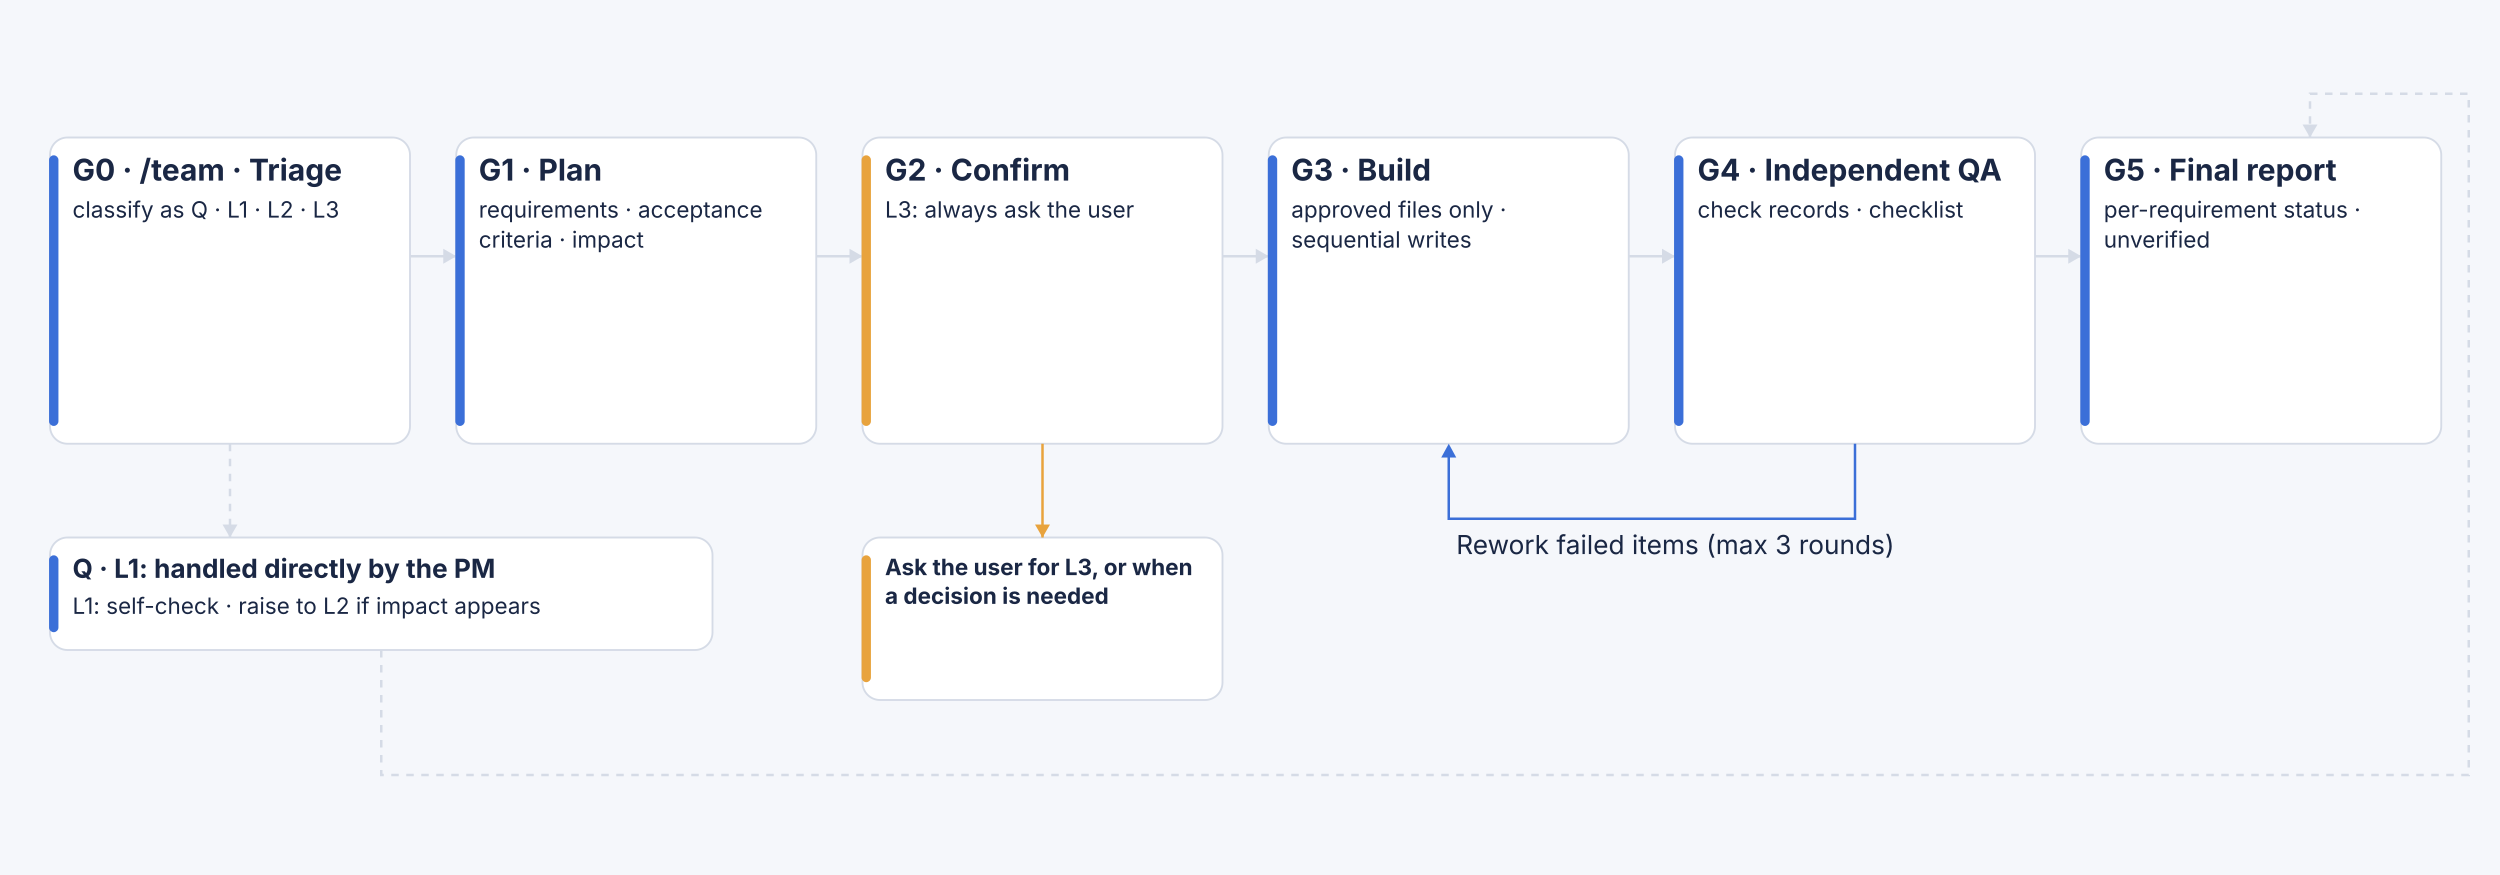
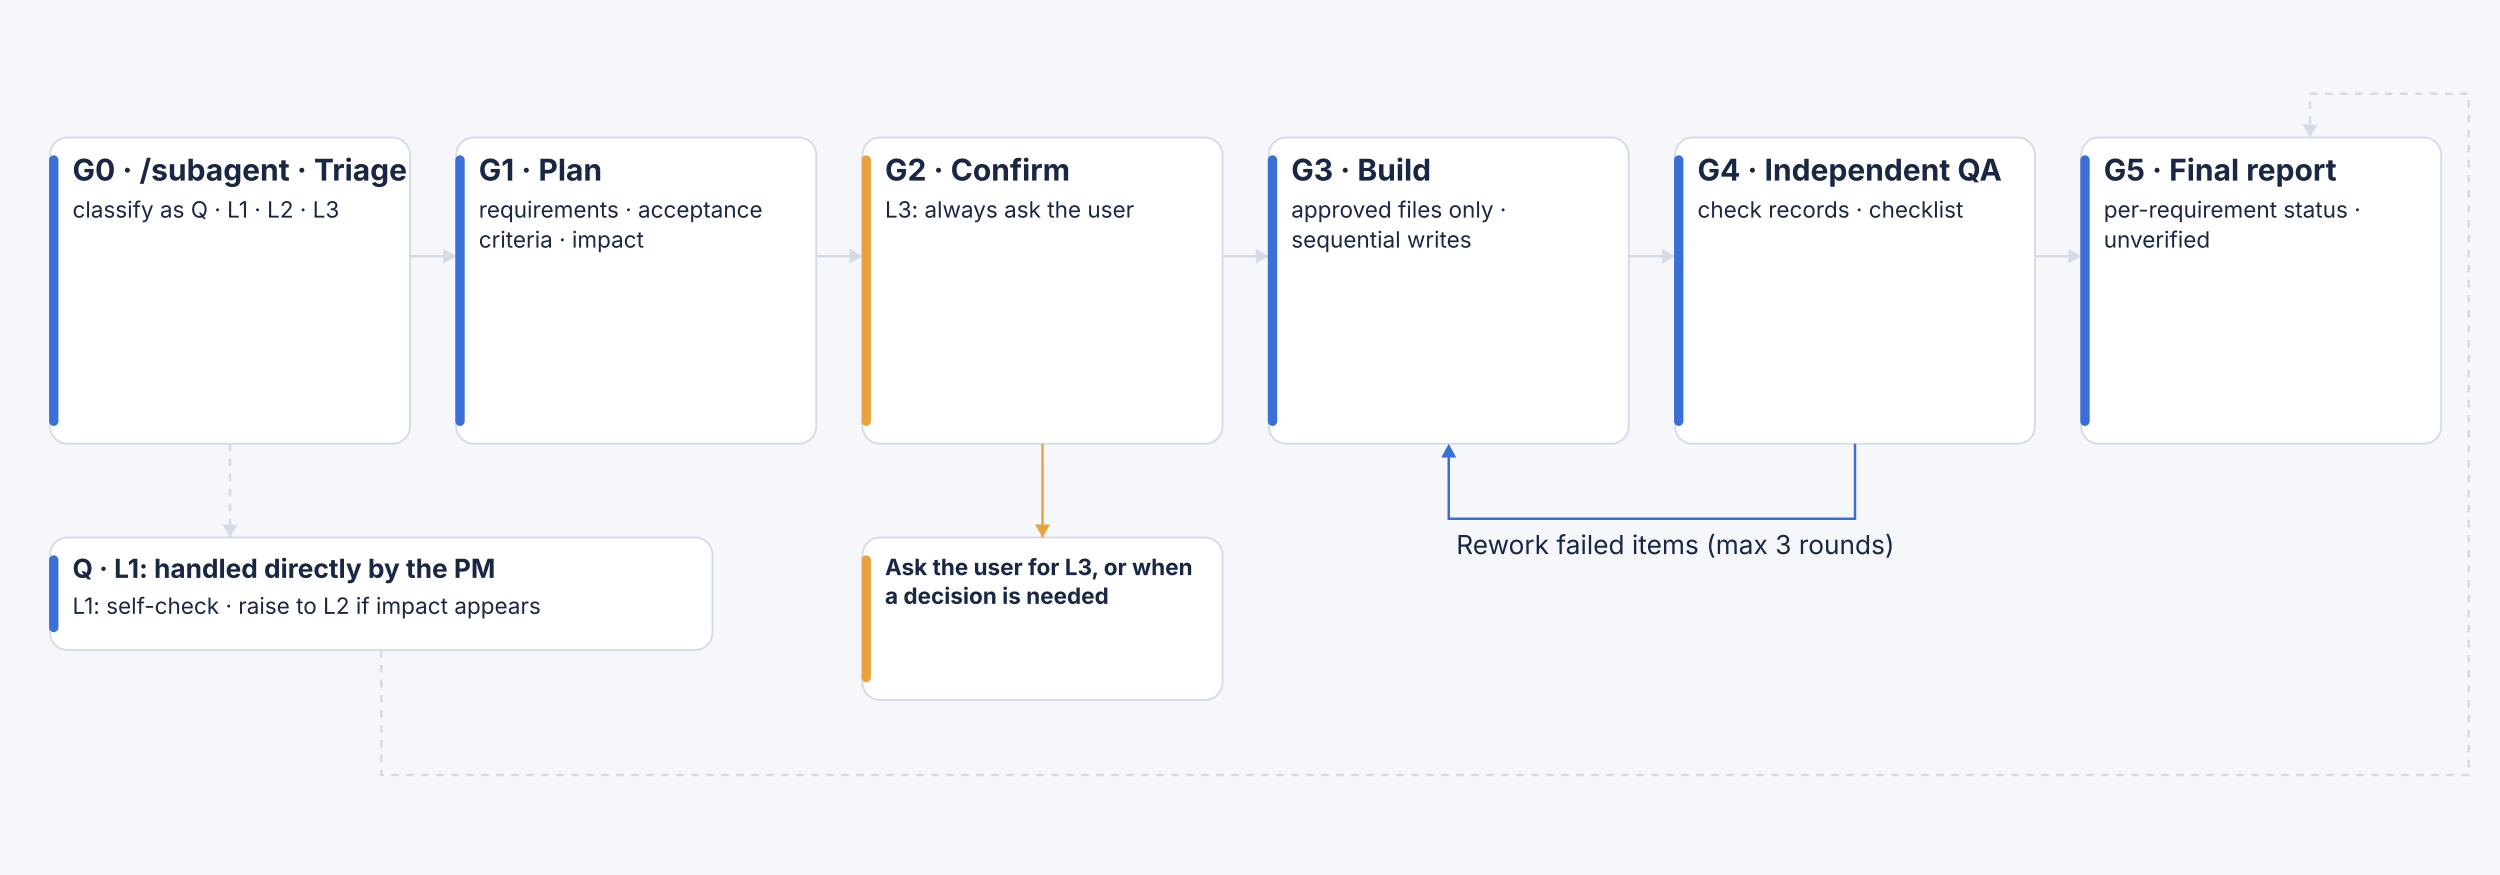
<svg xmlns="http://www.w3.org/2000/svg" width="2000" height="700" viewBox="0 0 2000 700">
  <rect width="2000" height="700" fill="#F5F7FB" />
  <rect x="40" y="110" width="288" height="245" rx="14" fill="white" stroke="#D5DBE6" stroke-width="1.5" />
  <rect x="40" y="125" width="6" height="215" rx="3" fill="#3B6FD8" stroke="#3B6FD8" stroke-width="1.5" />
-   <text x="58" y="127" dominant-baseline="text-before-edge" font-family="Inter, Noto Sans KR, sans-serif" font-size="24" font-weight="700" fill="#1A2744">G0 · /team · Triage</text>
+   <text x="58" y="127" dominant-baseline="text-before-edge" font-family="Inter, Noto Sans KR, sans-serif" font-size="24" font-weight="700" fill="#1A2744">G0 · /subagent · Triage</text>
  <text x="58" y="161" dominant-baseline="text-before-edge" font-family="Inter, Noto Sans KR, sans-serif" font-size="18" font-weight="400" fill="#1A2744">classify as Q · L1 · L2 · L3</text>
  <polyline points="328,205 365,205" fill="none" stroke="#D5DBE6" stroke-width="2" />
  <polygon points="365,205 354.608,211.0 354.608,199.0" fill="#D5DBE6" />
  <rect x="365" y="110" width="288" height="245" rx="14" fill="white" stroke="#D5DBE6" stroke-width="1.5" />
  <rect x="365" y="125" width="6" height="215" rx="3" fill="#3B6FD8" stroke="#3B6FD8" stroke-width="1.5" />
  <text x="383" y="127" dominant-baseline="text-before-edge" font-family="Inter, Noto Sans KR, sans-serif" font-size="24" font-weight="700" fill="#1A2744">G1 · Plan</text>
  <text x="383" y="161" dominant-baseline="text-before-edge" font-family="Inter, Noto Sans KR, sans-serif" font-size="18" font-weight="400" fill="#1A2744">requirements · acceptance</text>
  <text x="383" y="185" dominant-baseline="text-before-edge" font-family="Inter, Noto Sans KR, sans-serif" font-size="18" font-weight="400" fill="#1A2744">criteria · impact</text>
  <polyline points="653,205 690,205" fill="none" stroke="#D5DBE6" stroke-width="2" />
  <polygon points="690,205 679.608,211.0 679.608,199.0" fill="#D5DBE6" />
  <rect x="690" y="110" width="288" height="245" rx="14" fill="white" stroke="#D5DBE6" stroke-width="1.5" />
  <rect x="690" y="125" width="6" height="215" rx="3" fill="#E8A33D" stroke="#E8A33D" stroke-width="1.5" />
  <text x="708" y="127" dominant-baseline="text-before-edge" font-family="Inter, Noto Sans KR, sans-serif" font-size="24" font-weight="700" fill="#1A2744">G2 · Confirm</text>
  <text x="708" y="161" dominant-baseline="text-before-edge" font-family="Inter, Noto Sans KR, sans-serif" font-size="18" font-weight="400" fill="#1A2744">L3: always ask the user</text>
  <polyline points="978,205 1015,205" fill="none" stroke="#D5DBE6" stroke-width="2" />
  <polygon points="1015,205 1004.608,211.0 1004.608,199.0" fill="#D5DBE6" />
  <rect x="1015" y="110" width="288" height="245" rx="14" fill="white" stroke="#D5DBE6" stroke-width="1.5" />
  <rect x="1015" y="125" width="6" height="215" rx="3" fill="#3B6FD8" stroke="#3B6FD8" stroke-width="1.5" />
  <text x="1033" y="127" dominant-baseline="text-before-edge" font-family="Inter, Noto Sans KR, sans-serif" font-size="24" font-weight="700" fill="#1A2744">G3 · Build</text>
  <text x="1033" y="161" dominant-baseline="text-before-edge" font-family="Inter, Noto Sans KR, sans-serif" font-size="18" font-weight="400" fill="#1A2744">approved files only ·</text>
  <text x="1033" y="185" dominant-baseline="text-before-edge" font-family="Inter, Noto Sans KR, sans-serif" font-size="18" font-weight="400" fill="#1A2744">sequential writes</text>
  <polyline points="1303,205 1340,205" fill="none" stroke="#D5DBE6" stroke-width="2" />
  <polygon points="1340,205 1329.608,211.0 1329.608,199.0" fill="#D5DBE6" />
  <rect x="1340" y="110" width="288" height="245" rx="14" fill="white" stroke="#D5DBE6" stroke-width="1.5" />
  <rect x="1340" y="125" width="6" height="215" rx="3" fill="#3B6FD8" stroke="#3B6FD8" stroke-width="1.5" />
  <text x="1358" y="127" dominant-baseline="text-before-edge" font-family="Inter, Noto Sans KR, sans-serif" font-size="24" font-weight="700" fill="#1A2744">G4 · Independent QA</text>
  <text x="1358" y="161" dominant-baseline="text-before-edge" font-family="Inter, Noto Sans KR, sans-serif" font-size="18" font-weight="400" fill="#1A2744">check records · checklist</text>
  <polyline points="1628,205 1665,205" fill="none" stroke="#D5DBE6" stroke-width="2" />
  <polygon points="1665,205 1654.608,211.0 1654.608,199.0" fill="#D5DBE6" />
  <rect x="1665" y="110" width="288" height="245" rx="14" fill="white" stroke="#D5DBE6" stroke-width="1.5" />
  <rect x="1665" y="125" width="6" height="215" rx="3" fill="#3B6FD8" stroke="#3B6FD8" stroke-width="1.5" />
  <text x="1683" y="127" dominant-baseline="text-before-edge" font-family="Inter, Noto Sans KR, sans-serif" font-size="24" font-weight="700" fill="#1A2744">G5 · Final report</text>
  <text x="1683" y="161" dominant-baseline="text-before-edge" font-family="Inter, Noto Sans KR, sans-serif" font-size="18" font-weight="400" fill="#1A2744">per-requirement status ·</text>
  <text x="1683" y="185" dominant-baseline="text-before-edge" font-family="Inter, Noto Sans KR, sans-serif" font-size="18" font-weight="400" fill="#1A2744">unverified</text>
  <polyline points="184,355 184,430" fill="none" stroke="#D5DBE6" stroke-width="2" stroke-dasharray="6 6" />
  <polygon points="184,430 178.0,419.608 190.0,419.608" fill="#D5DBE6" />
  <rect x="40" y="430" width="530" height="90" rx="14" fill="white" stroke="#D5DBE6" stroke-width="1.5" />
  <rect x="40" y="445" width="6" height="60" rx="3" fill="#3B6FD8" stroke="#3B6FD8" stroke-width="1.5" />
  <text x="58" y="447" dominant-baseline="text-before-edge" font-family="Inter, Noto Sans KR, sans-serif" font-size="21" font-weight="700" fill="#1A2744">Q · L1: handled directly by the PM</text>
  <text x="58" y="478" dominant-baseline="text-before-edge" font-family="Inter, Noto Sans KR, sans-serif" font-size="18" font-weight="400" fill="#1A2744">L1: self-check · raise to L2 if impact appears</text>
  <polyline points="305,520 305,620 1975,620 1975,75 1848,75 1848,110" fill="none" stroke="#D5DBE6" stroke-width="2" stroke-dasharray="6 6" />
  <polygon points="1848,110 1842.0,99.608 1854.0,99.608" fill="#D5DBE6" />
  <rect x="690" y="430" width="288" height="130" rx="14" fill="white" stroke="#D5DBE6" stroke-width="1.5" />
  <rect x="690" y="445" width="6" height="100" rx="3" fill="#E8A33D" stroke="#E8A33D" stroke-width="1.5" />
  <text x="708" y="447" dominant-baseline="text-before-edge" font-family="Inter, Noto Sans KR, sans-serif" font-size="18" font-weight="700" fill="#1A2744">Ask the user for L3, or when</text>
  <text x="708" y="470" dominant-baseline="text-before-edge" font-family="Inter, Noto Sans KR, sans-serif" font-size="18" font-weight="700" fill="#1A2744">a decision is needed</text>
  <polyline points="834,355 834,430" fill="none" stroke="#E8A33D" stroke-width="2" />
  <polygon points="834,430 828.0,419.608 840.0,419.608" fill="#E8A33D" />
  <polyline points="1484,355 1484,415 1159,415 1159,365" fill="none" stroke="#3B6FD8" stroke-width="2" />
  <polygon points="1159,355 1153,366 1165,366" fill="#3B6FD8" />
  <text x="1165" y="428" dominant-baseline="text-before-edge" font-family="Inter, Noto Sans KR, sans-serif" font-size="21" font-weight="400" fill="#1A2744">Rework failed items (max 3 rounds)</text>
</svg>
